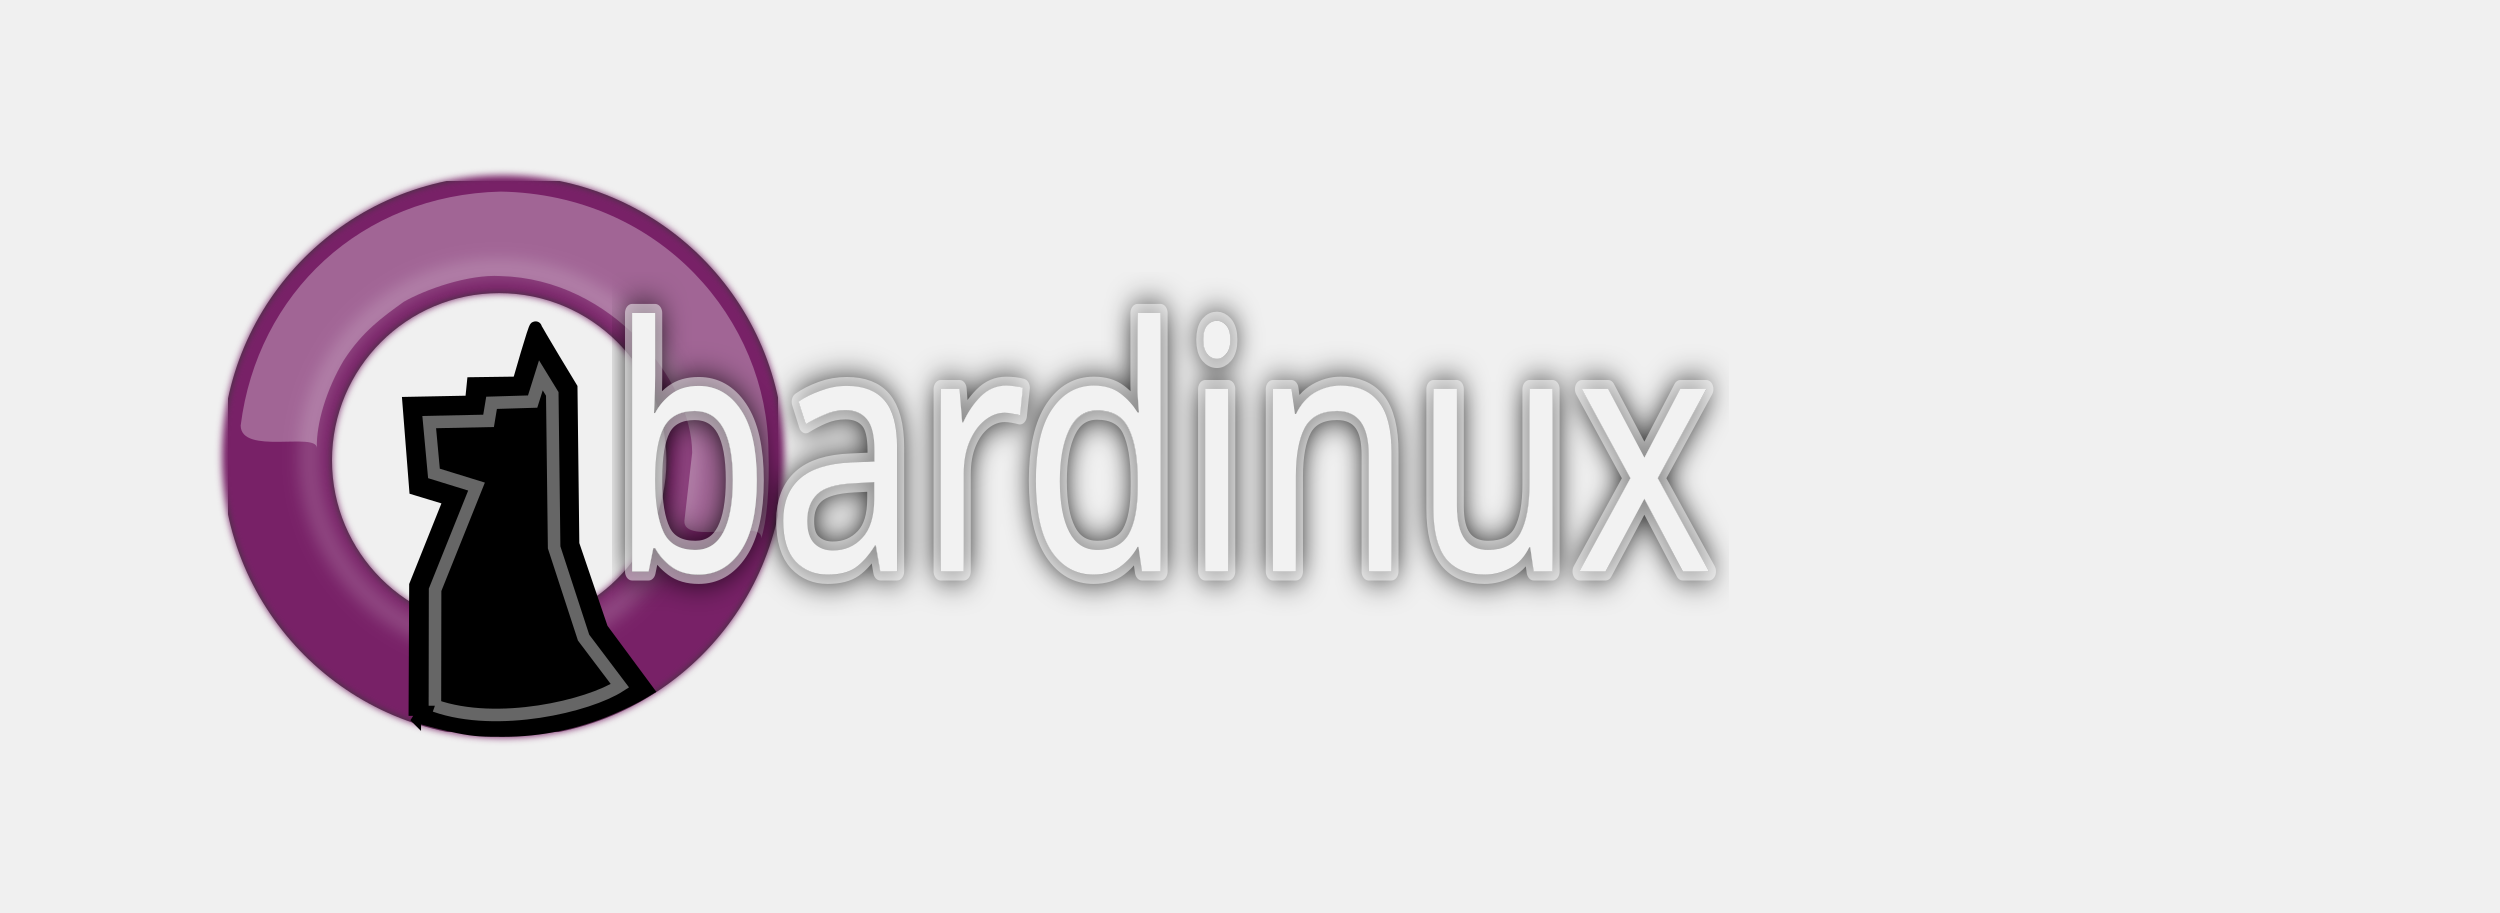
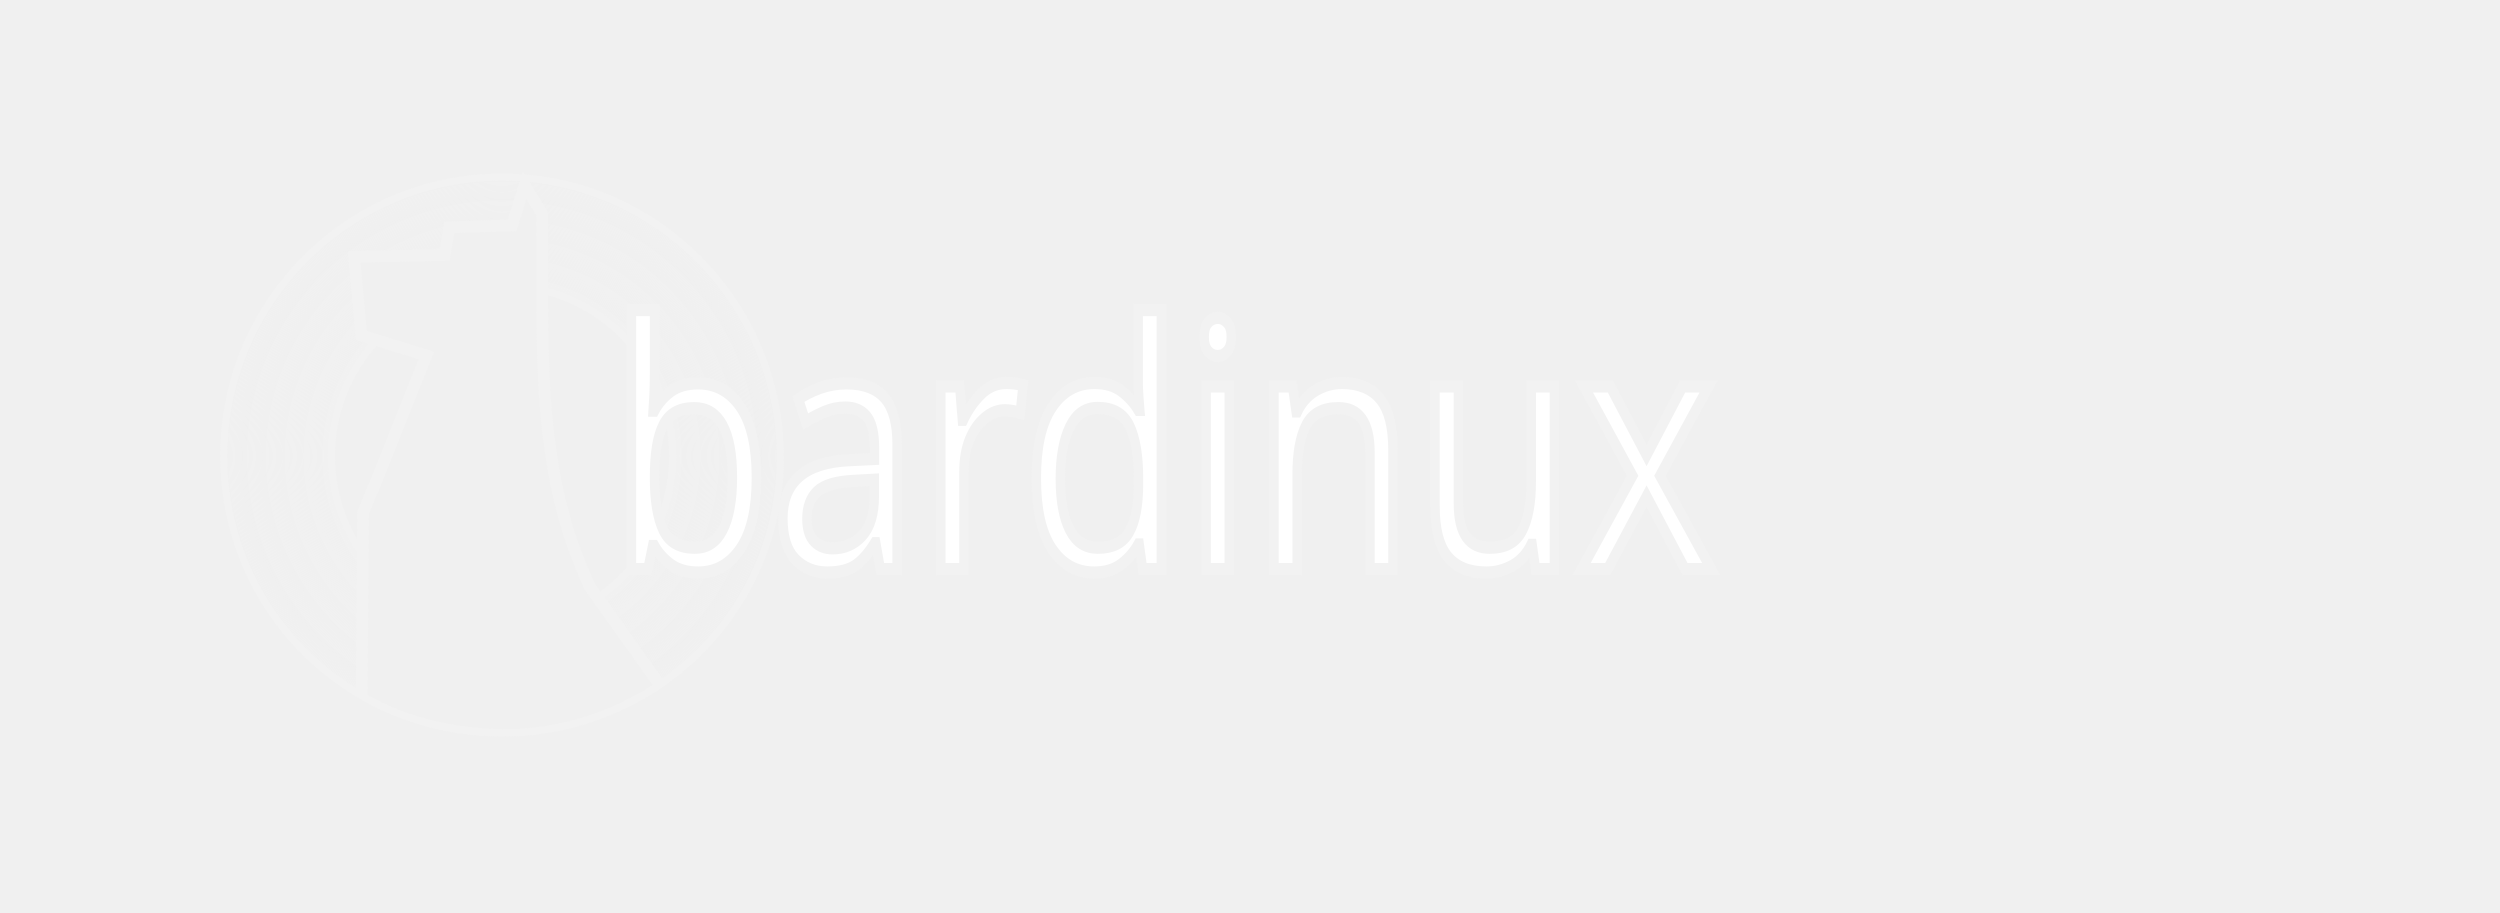
<svg xmlns="http://www.w3.org/2000/svg" xmlns:xlink="http://www.w3.org/1999/xlink" width="241" height="88" id="svg6436" version="1.1">
  <defs id="defs6438">
    <filter id="filter7859-7" x="0" y="0" width="1" height="1" color-interpolation-filters="sRGB">
      <feColorMatrix id="feColorMatrix7861-3" type="saturate" values="0" />
    </filter>
    <filter id="filter6396" x="0" y="0" width="1" height="1" color-interpolation-filters="sRGB">
      <feColorMatrix id="feColorMatrix6398" type="saturate" values="0" />
    </filter>
    <filter id="filter6400" x="0" y="0" width="1" height="1" color-interpolation-filters="sRGB">
      <feColorMatrix id="feColorMatrix6402" type="saturate" values="0" />
    </filter>
    <filter id="filter6404" x="0" y="0" width="1" height="1" color-interpolation-filters="sRGB">
      <feColorMatrix id="feColorMatrix6406" type="saturate" values="0" />
    </filter>
    <filter id="filter6408" x="0" y="0" width="1" height="1" color-interpolation-filters="sRGB">
      <feColorMatrix id="feColorMatrix6410" type="saturate" values="0" />
    </filter>
    <filter id="filter6412" x="0" y="0" width="1" height="1" color-interpolation-filters="sRGB">
      <feColorMatrix id="feColorMatrix6414" type="saturate" values="0" />
    </filter>
    <filter id="filter6416" x="0" y="0" width="1" height="1" color-interpolation-filters="sRGB">
      <feColorMatrix id="feColorMatrix6418" type="saturate" values="0" />
    </filter>
    <radialGradient xlink:href="#linearGradient4806" id="radialGradient7597" gradientUnits="userSpaceOnUse" gradientTransform="matrix(0.7812341,-0.00279027,0.00234391,0.4557366,-206.3524,217.4198)" cx="-392.687" cy="190.194" fx="-392.687" fy="190.194" r="320" />
    <linearGradient id="linearGradient4806">
      <stop id="stop4808" offset="0" style="stop-color:#44d8ff;stop-opacity:1" />
      <stop id="stop4810" offset="1" style="stop-color:#009bf9;stop-opacity:0.984" />
    </linearGradient>
    <radialGradient r="20" fy="16.235" fx="197.48" cy="16.235" cx="197.48" gradientTransform="matrix(25.61254,5.031895,-1.287526,7.261547,-5733.399,-955.3841)" gradientUnits="userSpaceOnUse" id="radialGradient6715" xlink:href="#linearGradient2295-3" />
    <linearGradient id="linearGradient2295-3">
      <stop style="stop-color:#ffffff;stop-opacity:1;" offset="0" id="stop2297-9" />
      <stop style="stop-color:#ffffff;stop-opacity:0;" offset="1" id="stop2299-1" />
    </linearGradient>
    <radialGradient r="20" fy="16.235" fx="197.48" cy="16.235" cx="197.48" gradientTransform="matrix(25.61254,5.031895,-1.287526,7.261547,-5733.399,-955.3841)" gradientUnits="userSpaceOnUse" id="radialGradient6585" xlink:href="#linearGradient2295-3" />
    <filter id="filter7859-7-0" x="0" y="0" width="1" height="1" color-interpolation-filters="sRGB">
      <feColorMatrix id="feColorMatrix7861-3-3" type="saturate" values="0" />
    </filter>
    <filter id="filter7859-7-0-3" x="0" y="0" width="1" height="1" color-interpolation-filters="sRGB">
      <feColorMatrix id="feColorMatrix7861-3-3-8" type="saturate" values="0" />
    </filter>
    <filter id="filter7859-7-0-7-9" x="0" y="0" width="1" height="1" color-interpolation-filters="sRGB">
      <feColorMatrix id="feColorMatrix7861-3-3-6-3" type="saturate" values="0" />
    </filter>
    <filter id="filter7859-7-0-75" x="0" y="0" width="1" height="1" color-interpolation-filters="sRGB">
      <feColorMatrix id="feColorMatrix7861-3-3-8-0" type="saturate" values="0" />
    </filter>
-     <filter color-interpolation-filters="sRGB" id="filter3677-0-2">
-       <feGaussianBlur stdDeviation="0.612" id="feGaussianBlur3679-3-9" />
-     </filter>
-     <filter color-interpolation-filters="sRGB" id="filter3862-4" x="-0.018" width="1.036" y="-0.154" height="1.308">
-       <feGaussianBlur stdDeviation="3.108" id="feGaussianBlur3864-3" />
-     </filter>
-     <filter id="filter32565" color-interpolation-filters="sRGB">
-       <feGaussianBlur stdDeviation="0.191" id="feGaussianBlur32567" />
-     </filter>
+     <radialGradient xlink:href="#linearGradient4198" id="radialGradient4204" cx="39.123" cy="11.896" fx="39.123" fy="11.896" r="11" gradientUnits="userSpaceOnUse" gradientTransform="matrix(1.000016,0,0,1.002569,-28.12325,-0.8703227)" />
+     <linearGradient id="linearGradient4198">
+       <stop style="stop-color:#f2f2f2;stop-opacity:1;" offset="0" id="stop4200" />
+       <stop style="stop-color:#f2f2f2;stop-opacity:0;" offset="1" id="stop4202" />
+     </linearGradient>
  </defs>
  <g id="layer1" transform="translate(-275.1193,-260.945)">
-     <g id="g4007" />
-     <g id="g4081" transform="matrix(1.032052,0,0,1.032052,8.928304,-26.65997)">
-       <g id="g32518" transform="matrix(1.927224,0,0,1.927224,-178.9454,-449.3071)">
-         <path id="path7843-9-5" d="m -324.472,-218.377 c -66.176,0 -119.866,53.728 -119.866,119.903 0,66.175 53.69,119.866 119.866,119.866 66.175,0 119.903,-53.69 119.903,-119.866 0,-66.175 -53.728,-119.903 -119.903,-119.903 z m -1.691,45.917 c 41.77,0 75.677,33.907 75.677,75.677 0,41.77 -33.907,75.677 -75.677,75.677 -41.77,0 -75.677,-33.907 -75.677,-75.677 1.1e-4,-41.77 33.907,-75.677 75.677,-75.677 z" style="fill:#5c3566;fill-opacity:1;fill-rule:nonzero;stroke:#512e5a;stroke-width:5.471;stroke-linecap:round;stroke-opacity:1;filter:url(#filter7859-7-0-75)" transform="matrix(0.1111077,0,0,0.1111077,287.1175,410.8001)" />
-         <path id="path3907-1" d="m 251.068,386.236 c -7.52,0 -13.621,6.1 -13.621,13.621 0,7.52 6.1,13.621 13.621,13.621 7.52,0 13.621,-6.1 13.621,-13.621 0,-7.52 -6.1,-13.621 -13.621,-13.621 z m -0.195,5.708 c 4.478,0 8.108,3.63 8.108,8.108 0,4.478 -3.63,8.108 -8.108,8.108 -4.478,0 -8.108,-3.63 -8.108,-8.108 0,-4.478 3.63,-8.108 8.108,-8.108 z" style="fill:#782167;fill-opacity:1;fill-rule:nonzero;stroke:none;filter:url(#filter32565)" />
-         <g id="g32500">
-           <g id="g3870-7" transform="matrix(0.5188811,0,0,0.5188811,92.09557,233.1369)">
-             <path transform="matrix(1.441801,0,0,1.441801,293.2129,317.1209)" d="m 21.087,3.048 c 0,6.764 -5.484,12.248 -12.248,12.248 -6.764,0 -12.248,-5.484 -12.248,-12.248 0,-6.764 5.484,-12.248 12.248,-12.248 6.764,0 12.248,5.484 12.248,12.248 z" id="path6421-5-9-4" style="opacity:0.3;fill:none;stroke:#ffffff;stroke-width:0.813;stroke-linecap:round;stroke-linejoin:round;stroke-miterlimit:4;stroke-opacity:1;stroke-dasharray:none;stroke-dashoffset:0;filter:url(#filter3677-0-2)" />
-             <g id="g3866-3">
-               <path style="fill:#000000;fill-opacity:1;fill-rule:evenodd;stroke:#000000;stroke-width:1.171px;stroke-linecap:butt;stroke-linejoin:miter;stroke-opacity:1" d="m 298.127,345.539 c 1.029,0.355 2.926,0.809 4.01,1.031 1.656,0.339 2.484,0.344 4.239,0.344 1.755,0 3.443,-0.176 5.099,-0.516 1.656,-0.339 3.29,-0.845 4.812,-1.489 1.195,-0.506 2.458,-1.101 3.552,-1.776 l -4.239,-5.729 -2.692,-7.906 -0.172,-14.608 c 0,0 -3.258,-5.357 -3.323,-5.614 -0.064,-0.258 -1.604,5.156 -1.604,5.156 l -4.239,0.058 -0.172,1.719 -5.843,0.115 0.63,8.02 3.208,0.974 -3.208,8.02 -0.057,12.202 z" id="path6423-2-6-1" />
-               <path style="opacity:0.4;fill:none;stroke:#ffffff;stroke-width:1.171;stroke-linecap:butt;stroke-linejoin:miter;stroke-miterlimit:4;stroke-opacity:1;stroke-dasharray:none" d="m 300.004,344.591 c 5.843,2.062 14.362,0.027 17.283,-1.863 l -3.397,-4.498 -2.75,-8.429 -0.174,-14.336 -1.064,-1.734 -0.77,2.451 -3.836,0.116 -0.279,1.685 -5.545,0.116 0.443,4.795 3.976,1.228 -3.87,9.643 -0.017,10.828 z" id="path6473-6-9-4" />
-             </g>
-             <path id="path2263-5-3-6" d="m 281.861,318.419 c 0.031,2.784 7.084,0.58 7.114,2.093 -0.061,-2.3 0.906,-5.467 2.498,-8.155 1.782,-2.779 3.708,-4.108 5.629,-5.501 1.937,-1.106 5.971,-2.579 9.03,-2.398 10.471,0.272 17.871,9.88 17.902,16.507 l -0.726,6.355 c -0.151,2.361 7.414,-0.272 7.172,1.634 0.514,-1.453 0.799,-4.663 0.678,-8.113 -0.061,-12.257 -10.059,-24.001 -25.009,-24.273 -13.061,0.324 -22.742,9.518 -24.287,21.849 z" style="opacity:0.306;fill:#ffffff;fill-opacity:1;fill-rule:evenodd;stroke:none" />
-           </g>
-           <g id="g32489">
-             <text transform="matrix(0.1952501,0,0,0.2529048,307.2143,421.9055)" id="text7855-3-9" y="-65.157" x="-261.086" style="font-size:55.75px;font-style:normal;font-variant:normal;font-weight:normal;font-stretch:normal;text-align:start;line-height:100%;writing-mode:lr-tb;text-anchor:start;fill:#000000;fill-opacity:1;stroke:#000000;stroke-width:3.503;stroke-linecap:round;stroke-linejoin:round;stroke-miterlimit:4;stroke-opacity:0.502;stroke-dasharray:none;filter:url(#filter3862-4);font-family:Conduit 2 BRK;-inkscape-font-specification:Conduit 2 BRK" xml:space="preserve">
-               <tspan y="-65.157" x="-261.086" style="font-size:65.134px;font-style:normal;font-variant:normal;font-weight:normal;font-stretch:normal;text-align:start;line-height:100%;writing-mode:lr-tb;text-anchor:start;fill:#000000;fill-opacity:1;stroke:#000000;stroke-width:3.503;stroke-linecap:round;stroke-linejoin:round;stroke-miterlimit:4;stroke-opacity:0.502;stroke-dasharray:none;font-family:Automatica BRK;-inkscape-font-specification:Automatica BRK" id="tspan7857-8-4">bardinux</tspan>
-             </text>
-             <text xml:space="preserve" style="font-size:12.388px;font-style:normal;font-variant:normal;font-weight:normal;font-stretch:normal;text-align:start;line-height:100%;writing-mode:lr-tb;text-anchor:start;fill:#f2f2f2;fill-opacity:1;stroke:none;font-family:Conduit 2 BRK;-inkscape-font-specification:Conduit 2 BRK" x="291.625" y="356.229" id="text7224-0-2" transform="scale(0.8786523,1.138107)">
-               <tspan id="tspan7471-5-2" style="font-size:14.474px;font-style:normal;font-variant:normal;font-weight:normal;font-stretch:normal;text-align:start;line-height:100%;writing-mode:lr-tb;text-anchor:start;fill:#f2f2f2;font-family:Automatica BRK;-inkscape-font-specification:Automatica BRK" x="291.625" y="356.229">bardinux</tspan>
-             </text>
-             <g id="g7692-6" transform="matrix(0.8215532,0,0,0.8215532,707.9373,154.4638)">
-               <text transform="matrix(0.2376565,0,0,0.3078333,-487.7638,325.5315)" id="text7855-3-8-7" y="-65.157" x="-261.086" style="font-size:55.75px;font-style:normal;font-variant:normal;font-weight:normal;font-stretch:normal;text-align:start;line-height:100%;writing-mode:lr-tb;text-anchor:start;fill:#000000;fill-opacity:1;stroke:#ffffff;stroke-width:3.503;stroke-linecap:round;stroke-linejoin:round;stroke-miterlimit:4;stroke-opacity:0.502;stroke-dasharray:none;font-family:Conduit 2 BRK;-inkscape-font-specification:Conduit 2 BRK" xml:space="preserve">
-                 <tspan y="-65.157" x="-261.086" style="font-size:65.134px;font-style:normal;font-variant:normal;font-weight:normal;font-stretch:normal;text-align:start;line-height:100%;writing-mode:lr-tb;text-anchor:start;fill:#000000;fill-opacity:1;stroke:#ffffff;stroke-width:3.503;stroke-linecap:round;stroke-linejoin:round;stroke-miterlimit:4;stroke-opacity:0.502;stroke-dasharray:none;font-family:Automatica BRK;-inkscape-font-specification:Automatica BRK" id="tspan7857-8-1-5">bardinux</tspan>
-               </text>
-               <text xml:space="preserve" style="font-size:15.079px;font-style:normal;font-variant:normal;font-weight:normal;font-stretch:normal;text-align:start;line-height:100%;writing-mode:lr-tb;text-anchor:start;fill:#f2f2f2;fill-opacity:1;stroke:none;font-family:Conduit 2 BRK;-inkscape-font-specification:Conduit 2 BRK" x="-625.745" y="268.405" id="text7224-0-2-6" transform="scale(0.8786523,1.138107)">
-                 <tspan id="tspan7471-5-2-9" style="font-size:17.617px;font-style:normal;font-variant:normal;font-weight:normal;font-stretch:normal;text-align:start;line-height:100%;writing-mode:lr-tb;text-anchor:start;fill:#f2f2f2;font-family:Automatica BRK;-inkscape-font-specification:Automatica BRK" x="-625.745" y="268.405">bardinux</tspan>
-               </text>
-             </g>
-           </g>
+     <g transform="matrix(1.038377,0,0,1.038377,6.873794,-28.92209)" id="g4188">
+       <g transform="matrix(2.392119,0,0,2.392119,278.6242,295.0487)" id="g4174">
+         <path style="opacity:1;fill:url(#radialGradient4204);fill-opacity:1;fill-rule:nonzero;stroke:#f2f2f2;stroke-width:0.278;stroke-miterlimit:4;stroke-dasharray:none;stroke-opacity:1" d="M 11,0.23 C 5.036,0.23 0.202,5.077 0.201,11.057 0.202,17.036 5.015,21.799 10.979,21.799 16.943,21.799 21.799,17.078 21.799,11.099 21.799,5.12 16.965,0.23 11,0.23 Z M 5.553,20.339 5.596,14.879 C 4.806,13.761 4.381,12.426 4.377,11.057 4.38,9.389 5.009,7.783 6.139,6.559 L 5.541,6.373 5.26,3.322 l 3.518,-0.072 0.178,-1.073 2.434,-0.072 0.49,-1.561 0.674,1.104 0.037,2.971 c 2.954,0.732 5.03,3.388 5.033,6.438 -0.003,2.203 -1.095,4.262 -2.916,5.495 l 2.408,3.38 c 0,0 -2.624,1.94 -6.131,1.861 C 7.478,21.714 5.553,20.339 5.553,20.339 Z" id="ellipse4165-3-3-7" />
+         <path style="opacity:1;fill:none;fill-opacity:1;stroke:#f2f2f2;stroke-width:0.454;stroke-linecap:butt;stroke-linejoin:miter;stroke-miterlimit:4;stroke-dasharray:none;stroke-opacity:1" d="M 17.115,19.93 14.409,16.13 C 12.22,11.461 12.615,6.681 12.554,1.648 L 11.879,0.544 11.39,2.104 8.956,2.177 8.778,3.249 5.26,3.323 5.541,6.373 8.064,7.154 5.608,13.288 5.553,20.338" id="path6473-6-9-4-6-5" />
+       </g>
+       <g transform="matrix(2.898076,0,0,2.898076,1858.626,-544.3602)" id="g11773">
+         <g id="g31448" transform="matrix(0.3439404,0,0,0.3439404,-641.4851,188.1871)">
+           <text transform="scale(0.8786523,1.138107)" id="text7224-0" y="291.749" x="360.026" style="font-style:normal;font-variant:normal;font-weight:normal;font-stretch:normal;font-size:23.875px;line-height:100%;font-family:'Conduit 2 BRK';-inkscape-font-specification:'Conduit 2 BRK';text-align:start;writing-mode:lr-tb;text-anchor:start;fill:#ffffff;fill-opacity:1;stroke:#f2f2f2;stroke-opacity:1" xml:space="preserve">
+             <tspan y="291.749" x="360.026" style="font-style:normal;font-variant:normal;font-weight:normal;font-stretch:normal;font-size:27.894px;line-height:100%;font-family:'Automatica BRK';-inkscape-font-specification:'Automatica BRK';text-align:start;writing-mode:lr-tb;text-anchor:start;fill:#ffffff;fill-opacity:1;stroke:#f2f2f2;stroke-opacity:1" id="tspan7471-5">bardinux</tspan>
+           </text>
        </g>
+         <g id="g4081-9" transform="matrix(0.3450572,0,0,0.3450572,-641.3314,187.8348)" />
      </g>
    </g>
+     <g id="g4007" />
  </g>
</svg>
